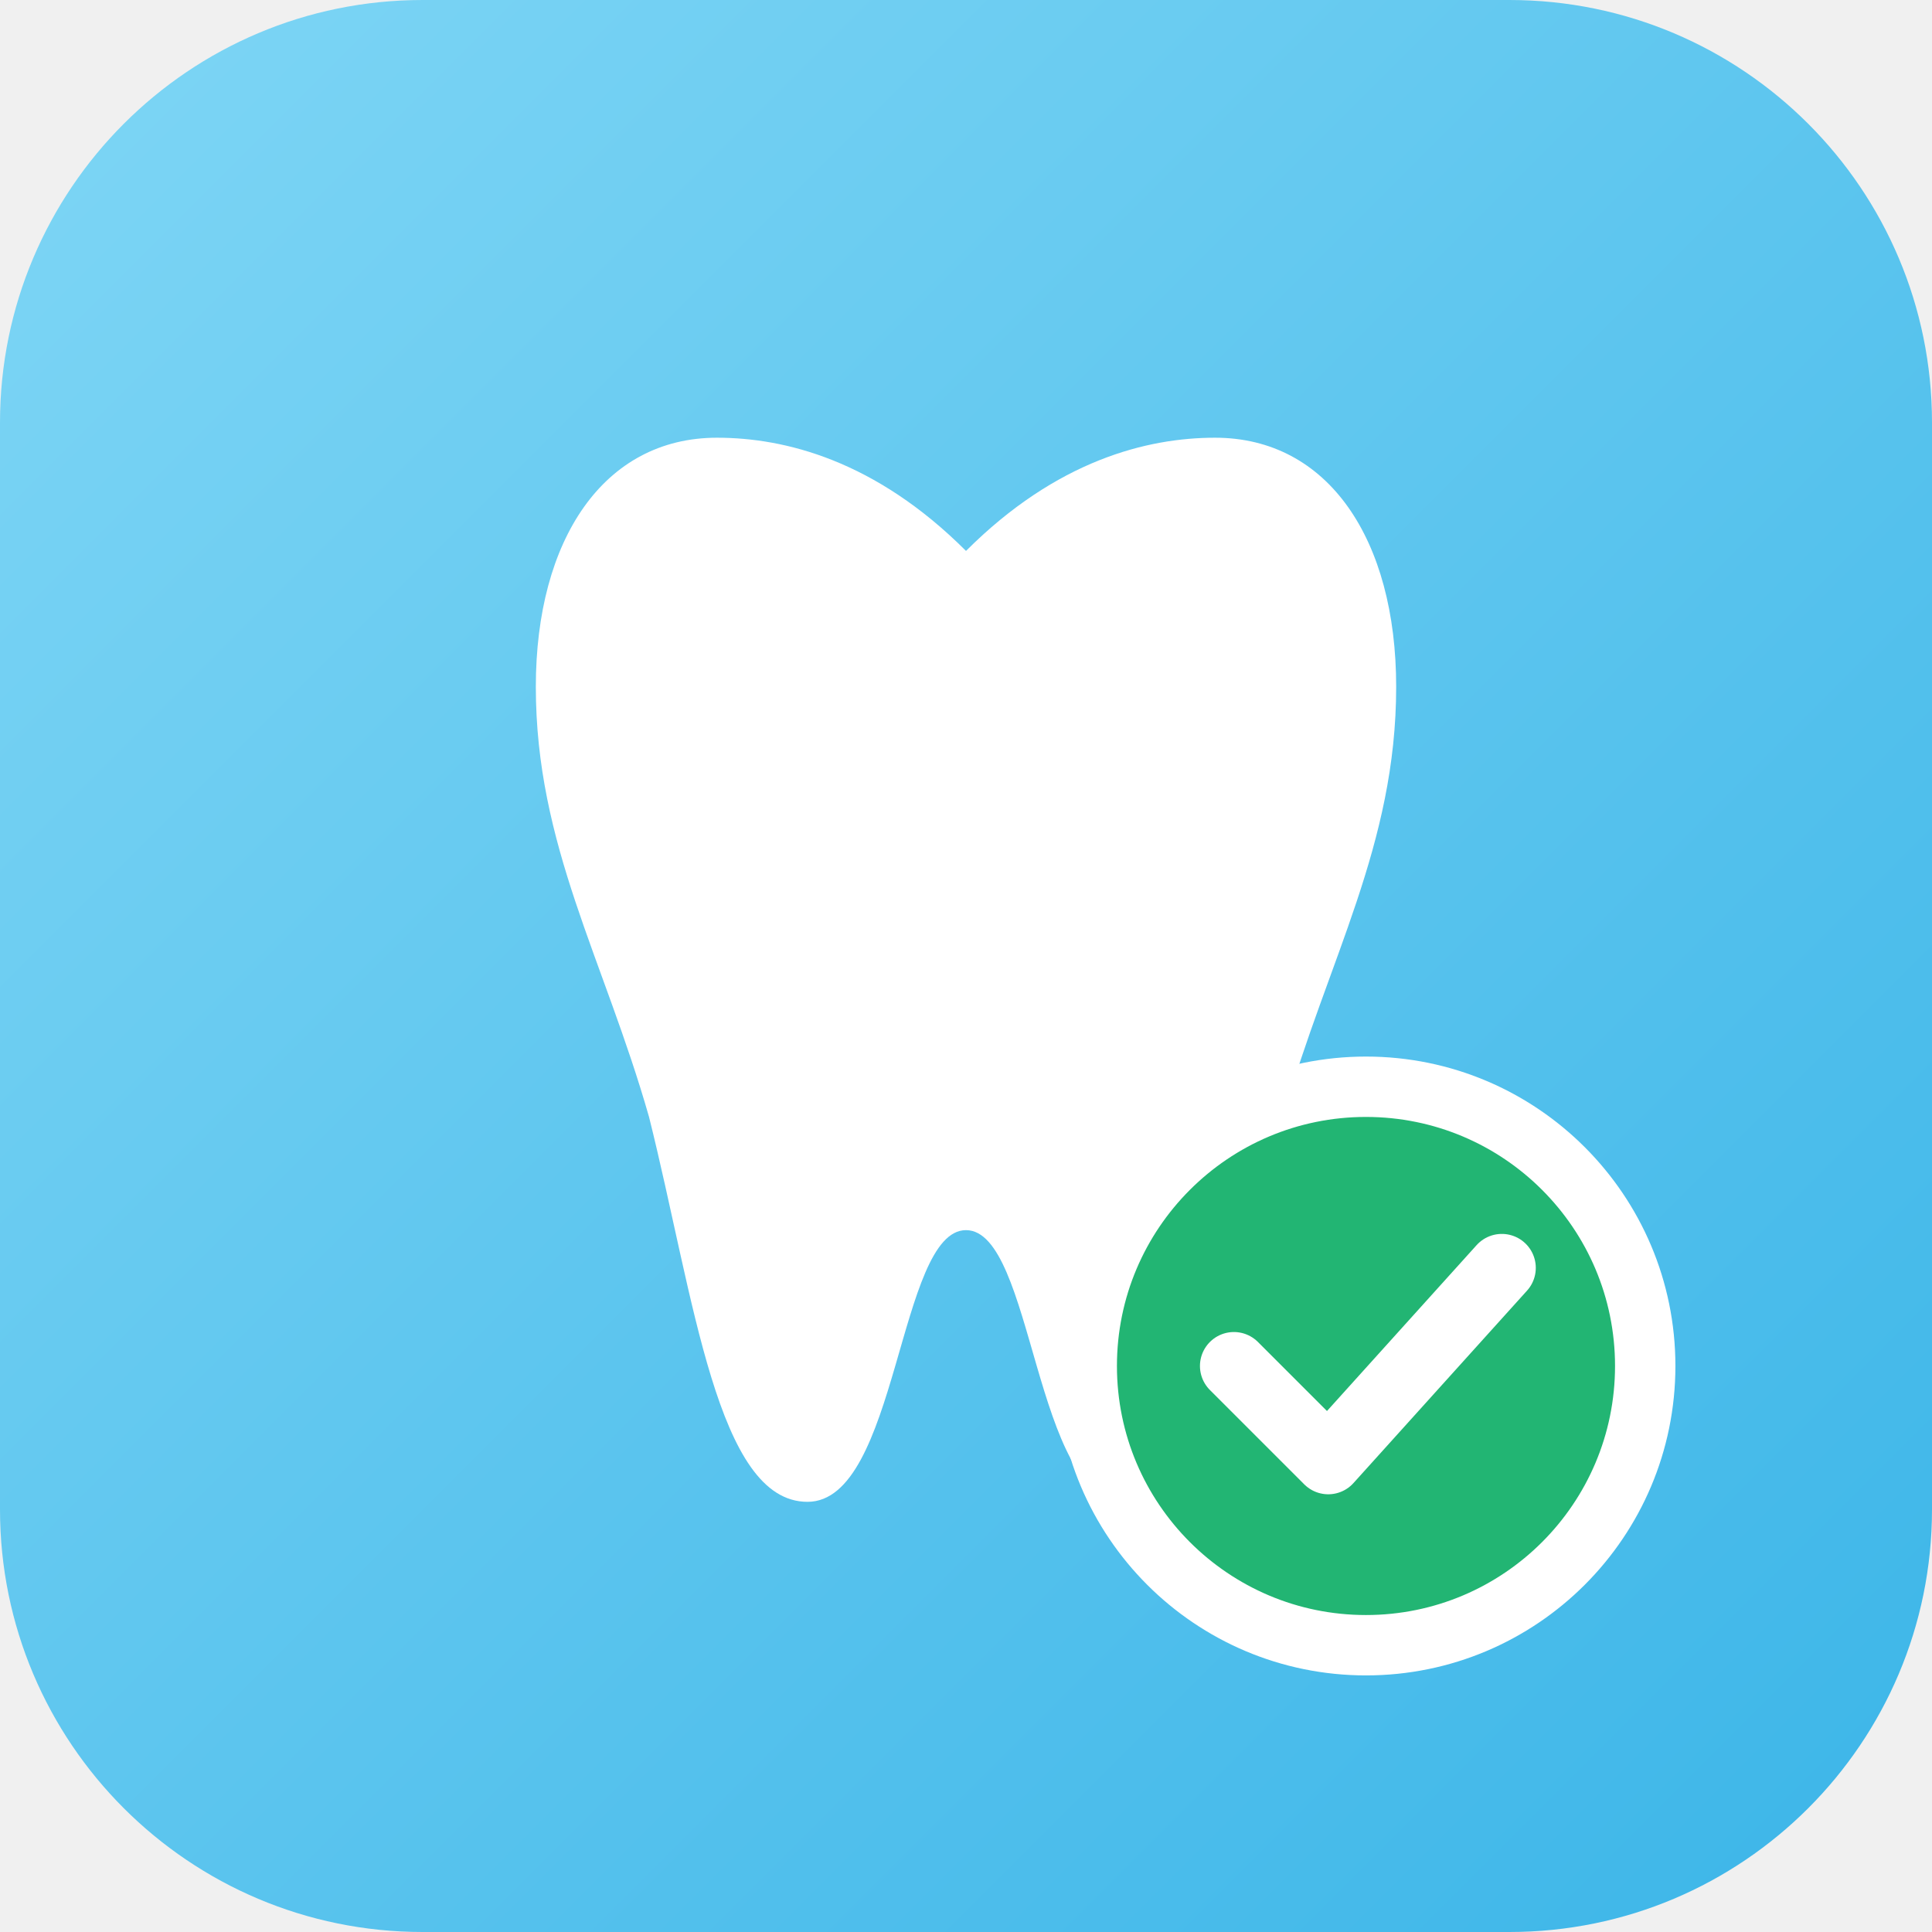
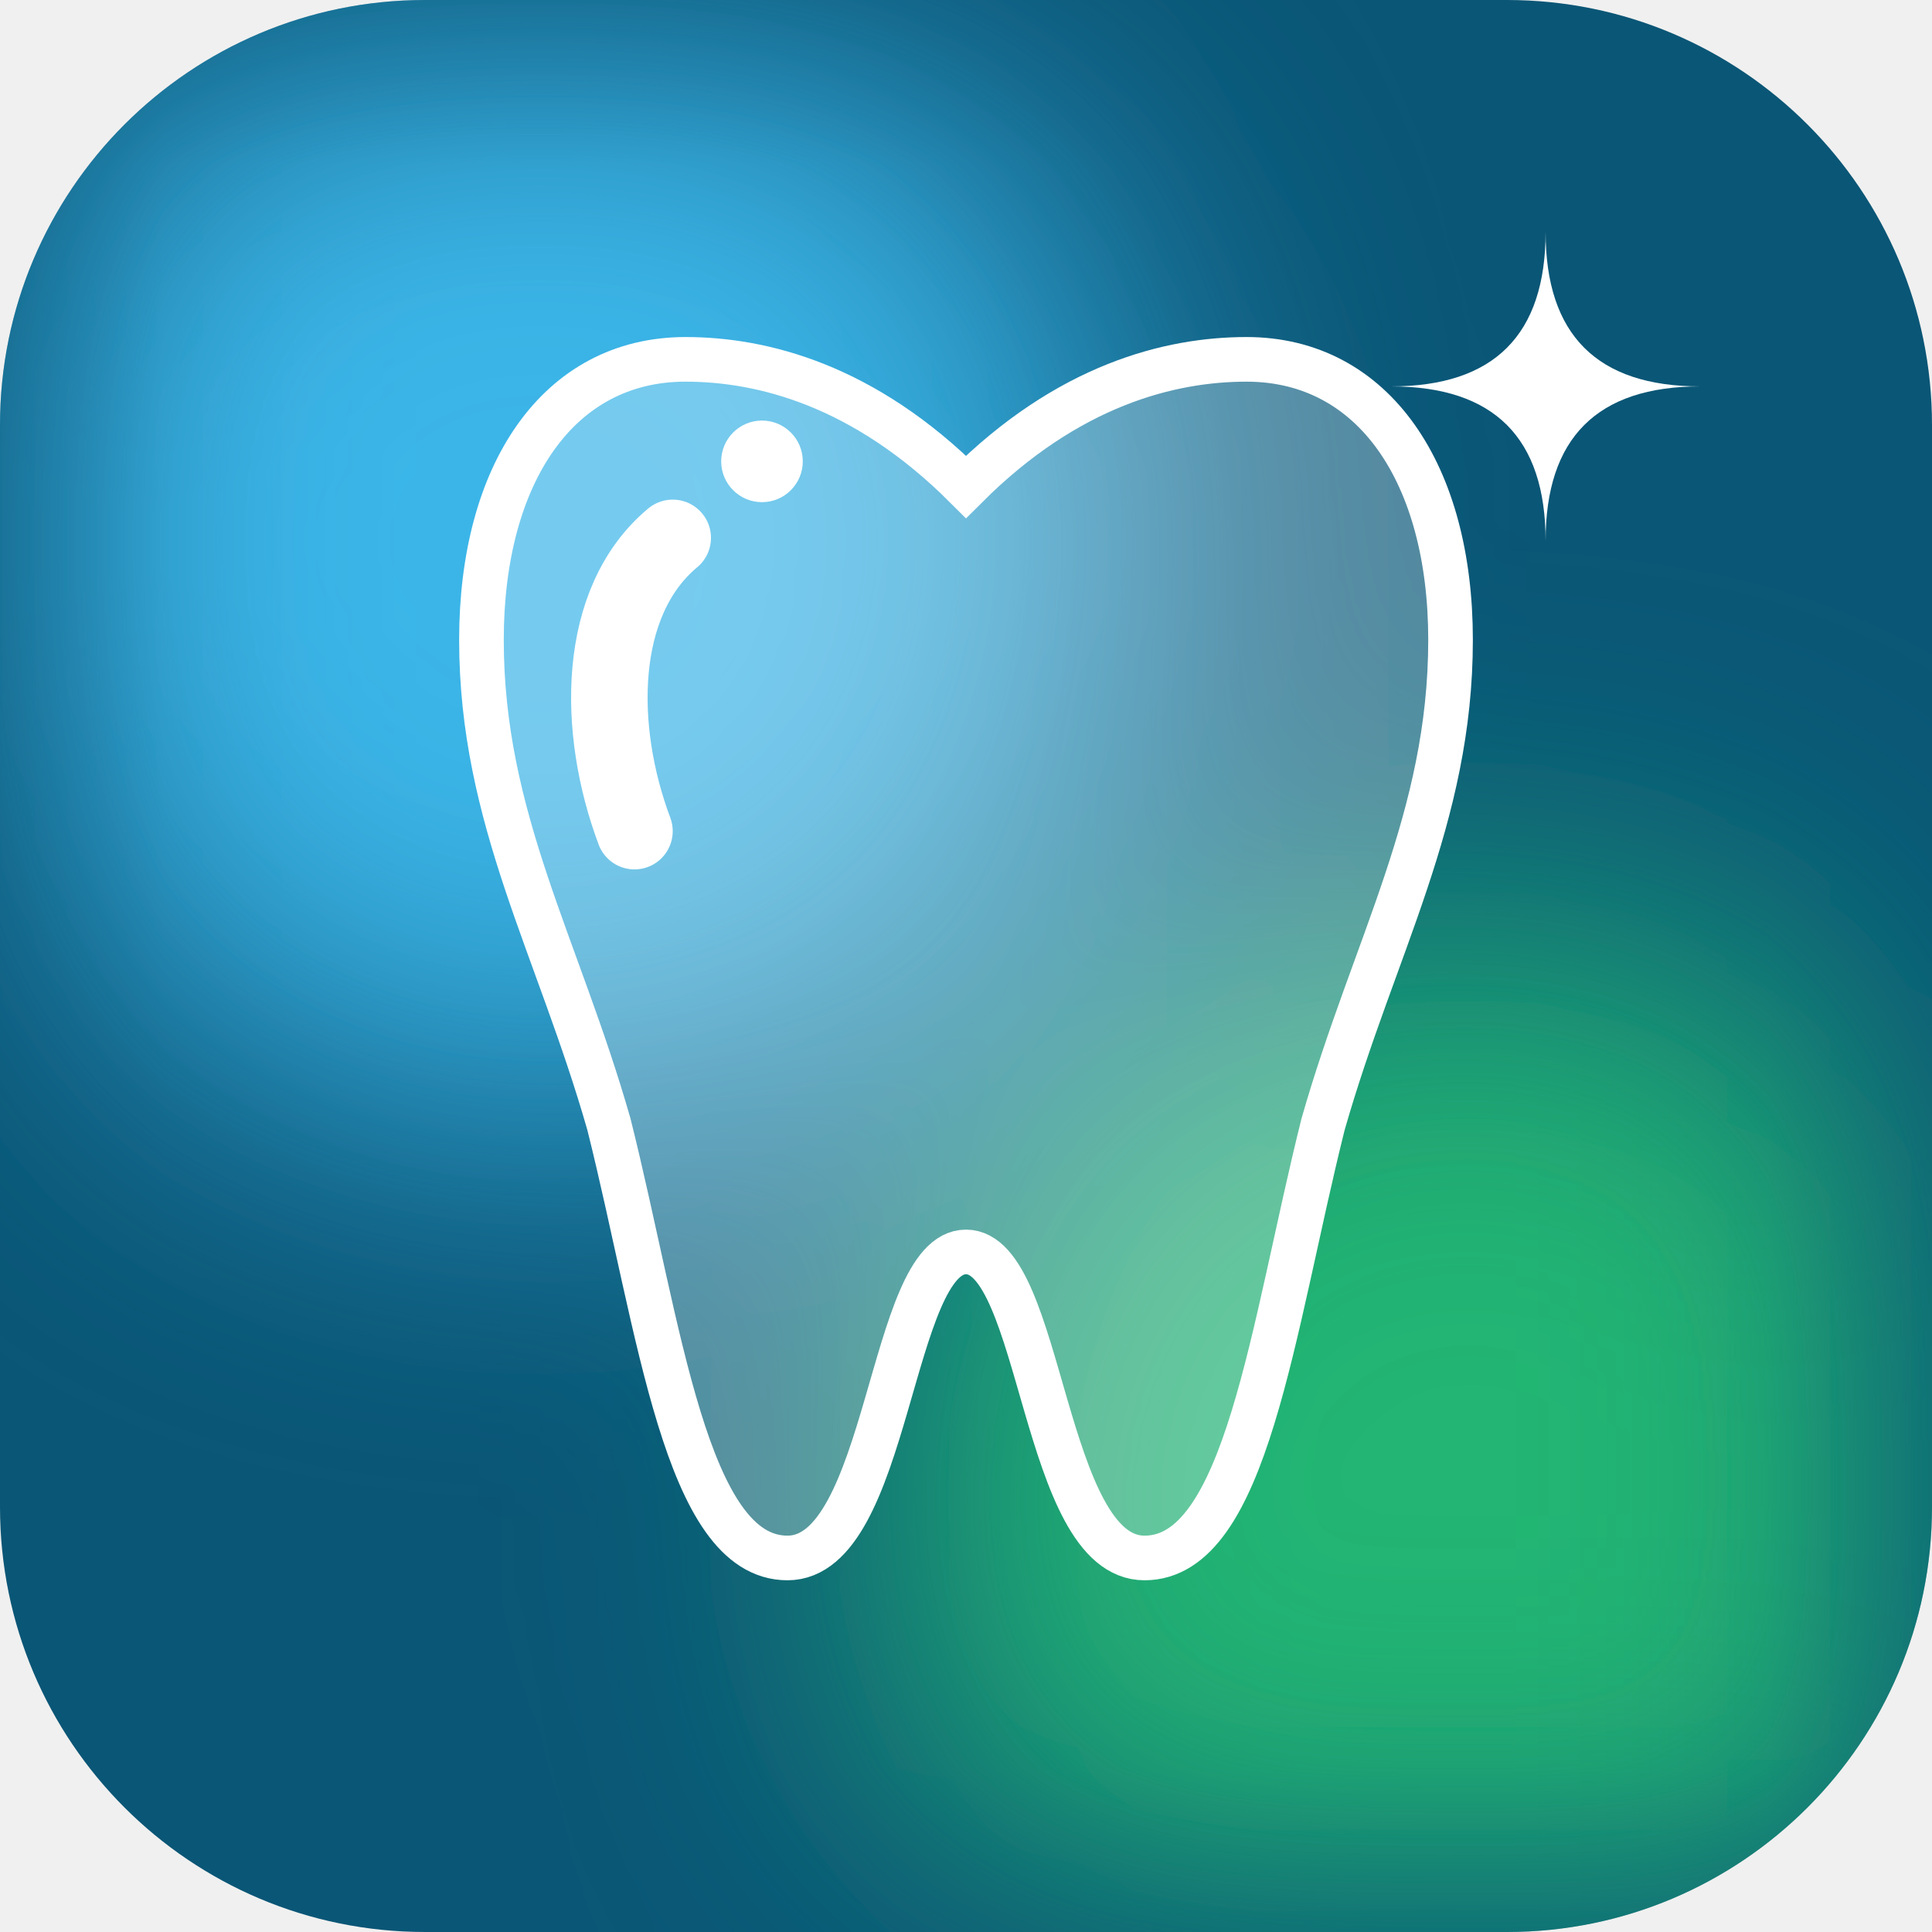
- <svg xmlns="http://www.w3.org/2000/svg" viewBox="0 0 512 512" role="img" aria-label="Icono GERENZ DENT">
+ <svg xmlns="http://www.w3.org/2000/svg" viewBox="0 0 100 100" role="img" aria-label="Ícono GERENZ DENT">
  <defs>
-     <linearGradient id="bg" x1="0" y1="0" x2="1" y2="1">
-       <stop offset="0" stop-color="#7FD6F5" />
-       <stop offset="1" stop-color="#3BB5E8" />
-     </linearGradient>
+     <clipPath id="c">
+       <rect width="100" height="100" rx="22" />
+     </clipPath>
+     <filter id="b2" x="-50%" y="-50%" width="200%" height="200%">
+       <feGaussianBlur stdDeviation="9" />
+     </filter>
  </defs>
-   <rect width="512" height="512" rx="112" fill="url(#bg)" />
-   <g transform="translate(106,86) scale(3)">
-     <path d="M50 20 C42 12 34 10 28 10 C18 10 12 19 12 32 C12 46 18 56 22 70 C26 86 28 104 36 104 C44 104 44 80 50 80 C56 80 56 104 64 104 C72 104 74 86 78 70 C82 56 88 46 88 32 C88 19 82 10 72 10 C66 10 58 12 50 20 Z" fill="#FFFFFF" />
+   <g clip-path="url(#c)">
+     <rect width="100" height="100" fill="#0A5676" />
+     <g filter="url(#b2)">
+       <circle cx="28" cy="28" r="30" fill="#3BB5E8" />
+       <circle cx="76" cy="78" r="30" fill="#22B573" />
+     </g>
  </g>
-   <circle cx="362" cy="362" r="74" fill="#22B573" stroke="#FFFFFF" stroke-width="16" />
-   <path d="M327 362 L352 387 L398 336" fill="none" stroke="#FFFFFF" stroke-width="18" stroke-linecap="round" stroke-linejoin="round" />
+   <g transform="translate(17 12) scale(0.66)">
+     <path d="M50 20 C42 12 34 10 28 10 C18 10 12 19 12 32 C12 46 18 56 22 70 C26 86 28 104 36 104 C44 104 44 80 50 80 C56 80 56 104 64 104 C72 104 74 86 78 70 C82 56 88 46 88 32 C88 19 82 10 72 10 C66 10 58 12 50 20 Z" fill="#FFFFFF" fill-opacity="0.3" stroke="#FFFFFF" stroke-width="3.5" />
+     <path d="M27 24 C21 29 21 39 24 47" fill="none" stroke="#FFFFFF" stroke-width="6" stroke-linecap="round" />
+     <circle cx="34" cy="18" r="3.2" fill="#FFFFFF" />
+   </g>
+   <path d="M80 12 Q80 20 88 20 Q80 20 80 28 Q80 20 72 20 Q80 20 80 12 Z" fill="#FFFFFF" />
</svg>
